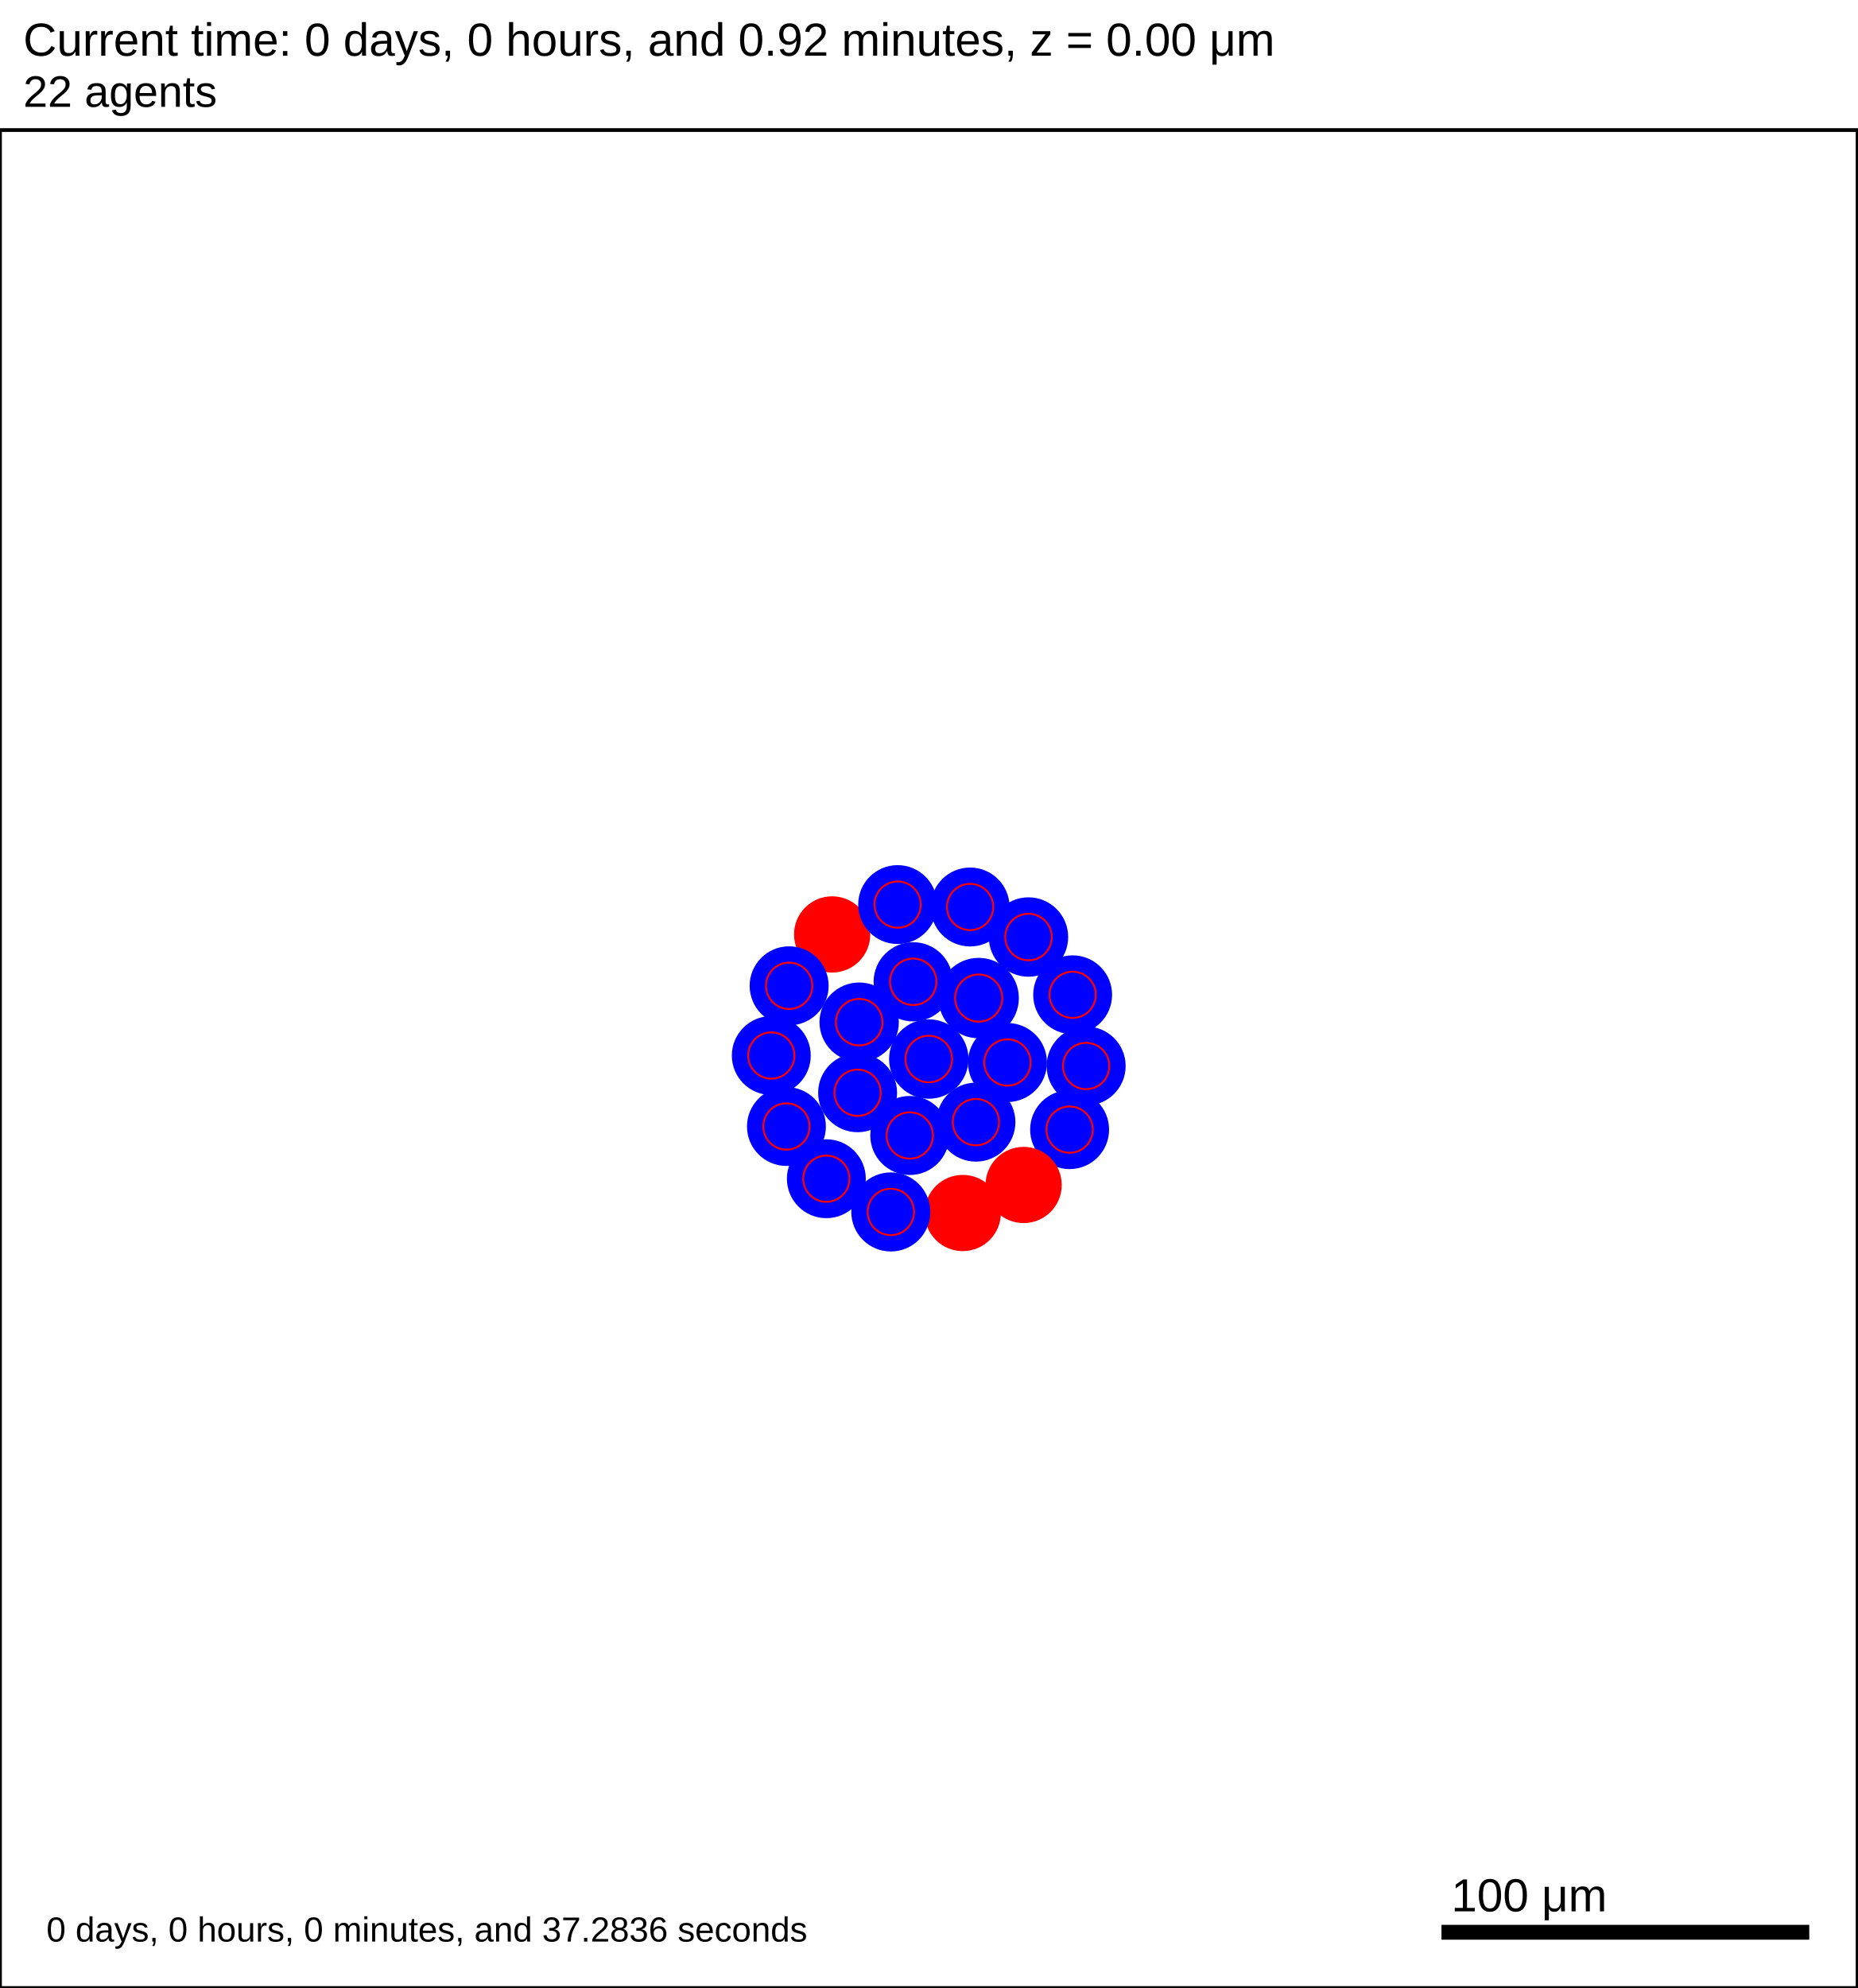
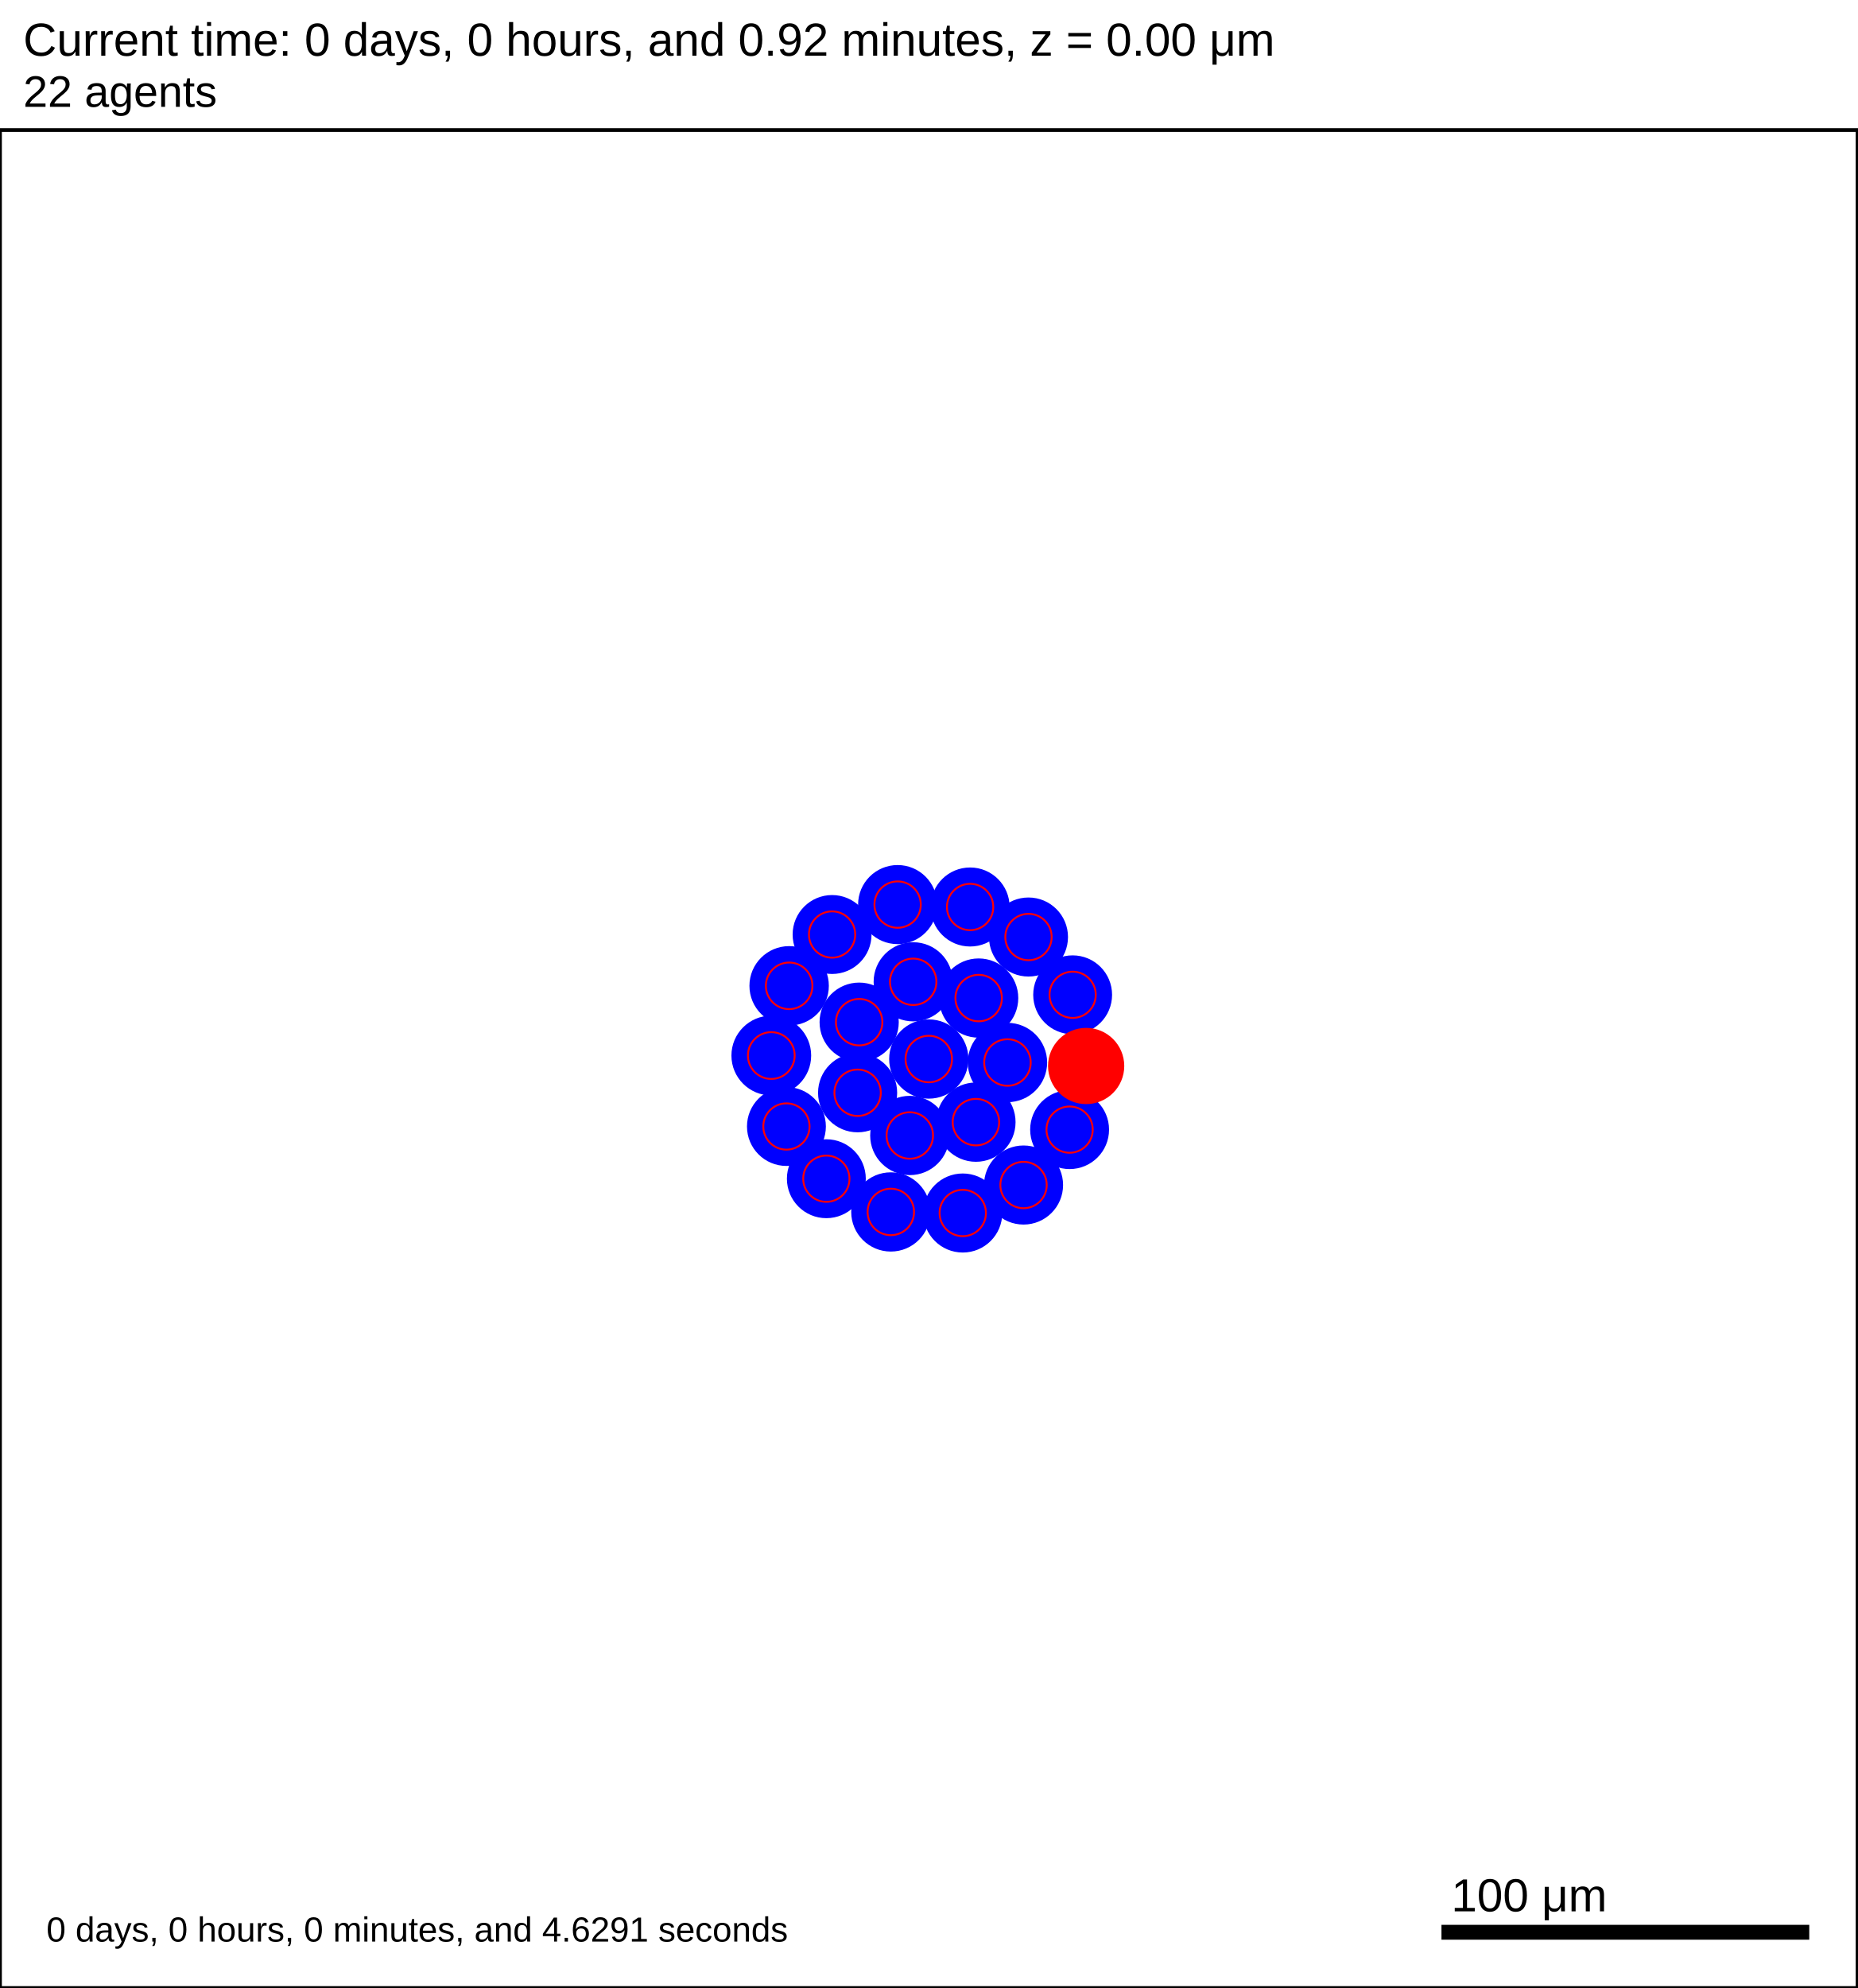
<svg xmlns="http://www.w3.org/2000/svg" version="1.1" width="500" height="535" id="svg2">
  <rect x="0" y="0" width="500" height="535" stroke-width="1" stroke="white" fill="white" />
  <text x="6.25" y="15" font-family="Arial" font-size="12.5" fill="black">
   Current time: 0 days, 0 hours, and 0.92 minutes, z = 0.00 μm
  </text>
  <text x="6.25" y="28.75" font-family="Arial" font-size="11.875" fill="black">
   22 agents
  </text>
  <g id="tissue" transform="translate(0,535) scale(1,-1)">
    <g id="ECM">
  </g>
    <g id="cells">
      <g id="cell0">
-         <circle cx="250" cy="250" r="10.437" stroke-width="0.5" stroke="blue" fill="blue" />
-         <circle cx="250" cy="250" r="6.267" stroke-width="0.5" stroke="red" fill="blue" />
+         <circle cx="250" cy="250" r="10.416" stroke-width="0.5" stroke="blue" fill="blue" />
+         <circle cx="250" cy="250" r="6.255" stroke-width="0.5" stroke="red" fill="blue" />
      </g>
      <g id="cell1">
-         <circle cx="230.842" cy="240.923" r="10.372" stroke-width="0.5" stroke="blue" fill="blue" />
-         <circle cx="230.842" cy="240.923" r="6.228" stroke-width="0.5" stroke="red" fill="blue" />
+         <circle cx="230.842" cy="240.923" r="10.397" stroke-width="0.5" stroke="blue" fill="blue" />
+         <circle cx="230.842" cy="240.923" r="6.243" stroke-width="0.5" stroke="red" fill="blue" />
      </g>
      <g id="cell2">
-         <circle cx="263.426" cy="266.406" r="10.572" stroke-width="0.5" stroke="blue" fill="blue" />
-         <circle cx="263.426" cy="266.406" r="6.348" stroke-width="0.5" stroke="red" fill="blue" />
+         <circle cx="263.426" cy="266.406" r="10.412" stroke-width="0.5" stroke="blue" fill="blue" />
+         <circle cx="263.426" cy="266.406" r="6.252" stroke-width="0.5" stroke="red" fill="blue" />
      </g>
      <g id="cell3">
-         <circle cx="244.892" cy="229.425" r="10.384" stroke-width="0.5" stroke="blue" fill="blue" />
-         <circle cx="244.892" cy="229.425" r="6.235" stroke-width="0.5" stroke="red" fill="blue" />
+         <circle cx="244.892" cy="229.425" r="10.416" stroke-width="0.5" stroke="blue" fill="blue" />
+         <circle cx="244.892" cy="229.425" r="6.255" stroke-width="0.5" stroke="red" fill="blue" />
      </g>
      <g id="cell4">
-         <circle cx="245.806" cy="270.781" r="10.408" stroke-width="0.5" stroke="blue" fill="blue" />
-         <circle cx="245.806" cy="270.781" r="6.25" stroke-width="0.5" stroke="red" fill="blue" />
+         <circle cx="245.806" cy="270.781" r="10.401" stroke-width="0.5" stroke="blue" fill="blue" />
+         <circle cx="245.806" cy="270.781" r="6.246" stroke-width="0.5" stroke="red" fill="blue" />
      </g>
      <g id="cell5">
-         <circle cx="262.688" cy="233.016" r="10.378" stroke-width="0.5" stroke="blue" fill="blue" />
-         <circle cx="262.688" cy="233.016" r="6.232" stroke-width="0.5" stroke="red" fill="blue" />
+         <circle cx="262.688" cy="233.016" r="10.42" stroke-width="0.5" stroke="blue" fill="blue" />
+         <circle cx="262.688" cy="233.016" r="6.257" stroke-width="0.5" stroke="red" fill="blue" />
      </g>
      <g id="cell6">
-         <circle cx="231.262" cy="259.916" r="10.428" stroke-width="0.5" stroke="blue" fill="blue" />
-         <circle cx="231.262" cy="259.916" r="6.262" stroke-width="0.5" stroke="red" fill="blue" />
+         <circle cx="231.262" cy="259.916" r="10.408" stroke-width="0.5" stroke="blue" fill="blue" />
+         <circle cx="231.262" cy="259.916" r="6.25" stroke-width="0.5" stroke="red" fill="blue" />
      </g>
      <g id="cell7">
-         <circle cx="271.179" cy="249.063" r="10.381" stroke-width="0.5" stroke="blue" fill="blue" />
-         <circle cx="271.179" cy="249.063" r="6.234" stroke-width="0.5" stroke="red" fill="blue" />
+         <circle cx="271.179" cy="249.063" r="10.428" stroke-width="0.5" stroke="blue" fill="blue" />
+         <circle cx="271.179" cy="249.063" r="6.262" stroke-width="0.5" stroke="red" fill="blue" />
      </g>
      <g id="cell8">
-         <circle cx="259.149" cy="208.562" r="10.007" stroke-width="0.5" stroke="red" fill="red" />
-         <circle cx="259.149" cy="208.562" r="6.009" stroke-width="0.5" stroke="red" fill="red" />
+         <circle cx="259.148" cy="208.561" r="10.387" stroke-width="0.5" stroke="blue" fill="blue" />
+         <circle cx="259.148" cy="208.561" r="6.237" stroke-width="0.5" stroke="red" fill="blue" />
      </g>
      <g id="cell9">
        <circle cx="211.683" cy="231.845" r="10.367" stroke-width="0.5" stroke="blue" fill="blue" />
        <circle cx="211.683" cy="231.845" r="6.225" stroke-width="0.5" stroke="red" fill="blue" />
      </g>
      <g id="cell10">
-         <circle cx="223.99" cy="283.531" r="10.007" stroke-width="0.5" stroke="red" fill="red" />
-         <circle cx="223.99" cy="283.531" r="6.009" stroke-width="0.5" stroke="red" fill="red" />
+         <circle cx="223.972" cy="283.509" r="10.37" stroke-width="0.5" stroke="blue" fill="blue" />
+         <circle cx="223.972" cy="283.509" r="6.227" stroke-width="0.5" stroke="red" fill="blue" />
      </g>
      <g id="cell11">
-         <circle cx="276.837" cy="282.833" r="10.433" stroke-width="0.5" stroke="blue" fill="blue" />
-         <circle cx="276.837" cy="282.833" r="6.265" stroke-width="0.5" stroke="red" fill="blue" />
+         <circle cx="276.837" cy="282.834" r="10.387" stroke-width="0.5" stroke="blue" fill="blue" />
+         <circle cx="276.837" cy="282.834" r="6.237" stroke-width="0.5" stroke="red" fill="blue" />
      </g>
      <g id="cell12">
-         <circle cx="287.906" cy="231.002" r="10.375" stroke-width="0.5" stroke="blue" fill="blue" />
-         <circle cx="287.906" cy="231.002" r="6.23" stroke-width="0.5" stroke="red" fill="blue" />
+         <circle cx="287.906" cy="231.002" r="10.367" stroke-width="0.5" stroke="blue" fill="blue" />
+         <circle cx="287.906" cy="231.002" r="6.225" stroke-width="0.5" stroke="red" fill="blue" />
      </g>
      <g id="cell13">
-         <circle cx="239.783" cy="208.849" r="10.391" stroke-width="0.5" stroke="blue" fill="blue" />
-         <circle cx="239.783" cy="208.849" r="6.239" stroke-width="0.5" stroke="red" fill="blue" />
+         <circle cx="239.783" cy="208.849" r="10.412" stroke-width="0.5" stroke="blue" fill="blue" />
+         <circle cx="239.783" cy="208.849" r="6.252" stroke-width="0.5" stroke="red" fill="blue" />
      </g>
      <g id="cell14">
-         <circle cx="207.61" cy="250.938" r="10.37" stroke-width="0.5" stroke="blue" fill="blue" />
-         <circle cx="207.61" cy="250.938" r="6.227" stroke-width="0.5" stroke="red" fill="blue" />
+         <circle cx="207.61" cy="250.938" r="10.482" stroke-width="0.5" stroke="blue" fill="blue" />
+         <circle cx="207.61" cy="250.938" r="6.294" stroke-width="0.5" stroke="red" fill="blue" />
      </g>
      <g id="cell15">
-         <circle cx="241.613" cy="291.562" r="10.367" stroke-width="0.5" stroke="blue" fill="blue" />
-         <circle cx="241.613" cy="291.562" r="6.225" stroke-width="0.5" stroke="red" fill="blue" />
+         <circle cx="241.613" cy="291.562" r="10.391" stroke-width="0.5" stroke="blue" fill="blue" />
+         <circle cx="241.613" cy="291.562" r="6.239" stroke-width="0.5" stroke="red" fill="blue" />
      </g>
      <g id="cell16">
-         <circle cx="288.725" cy="267.282" r="10.367" stroke-width="0.5" stroke="blue" fill="blue" />
-         <circle cx="288.725" cy="267.282" r="6.225" stroke-width="0.5" stroke="red" fill="blue" />
+         <circle cx="288.724" cy="267.283" r="10.364" stroke-width="0.5" stroke="blue" fill="blue" />
+         <circle cx="288.724" cy="267.283" r="6.223" stroke-width="0.5" stroke="red" fill="blue" />
      </g>
      <g id="cell17">
-         <circle cx="275.532" cy="216.104" r="10.007" stroke-width="0.5" stroke="red" fill="red" />
-         <circle cx="275.532" cy="216.104" r="6.009" stroke-width="0.5" stroke="red" fill="red" />
+         <circle cx="275.507" cy="216.092" r="10.391" stroke-width="0.5" stroke="blue" fill="blue" />
+         <circle cx="275.507" cy="216.092" r="6.239" stroke-width="0.5" stroke="red" fill="blue" />
      </g>
      <g id="cell18">
        <circle cx="222.428" cy="217.789" r="10.367" stroke-width="0.5" stroke="blue" fill="blue" />
        <circle cx="222.428" cy="217.789" r="6.225" stroke-width="0.5" stroke="red" fill="blue" />
      </g>
      <g id="cell19">
-         <circle cx="212.414" cy="269.7" r="10.384" stroke-width="0.5" stroke="blue" fill="blue" />
-         <circle cx="212.414" cy="269.7" r="6.235" stroke-width="0.5" stroke="red" fill="blue" />
+         <circle cx="212.413" cy="269.699" r="10.437" stroke-width="0.5" stroke="blue" fill="blue" />
+         <circle cx="212.413" cy="269.699" r="6.267" stroke-width="0.5" stroke="red" fill="blue" />
      </g>
      <g id="cell20">
-         <circle cx="261.124" cy="290.915" r="10.37" stroke-width="0.5" stroke="blue" fill="blue" />
-         <circle cx="261.124" cy="290.915" r="6.227" stroke-width="0.5" stroke="red" fill="blue" />
+         <circle cx="261.124" cy="290.915" r="10.384" stroke-width="0.5" stroke="blue" fill="blue" />
+         <circle cx="261.124" cy="290.915" r="6.235" stroke-width="0.5" stroke="red" fill="blue" />
      </g>
      <g id="cell21">
-         <circle cx="292.359" cy="248.125" r="10.381" stroke-width="0.5" stroke="blue" fill="blue" />
-         <circle cx="292.359" cy="248.125" r="6.234" stroke-width="0.5" stroke="red" fill="blue" />
+         <circle cx="292.359" cy="248.125" r="10.007" stroke-width="0.5" stroke="red" fill="red" />
+         <circle cx="292.359" cy="248.125" r="6.009" stroke-width="0.5" stroke="red" fill="red" />
      </g>
    </g>
  </g>
  <rect x="387.5" y="517.5" width="100" height="5" stroke-width="1" stroke="rgb(255,255,255)" fill="rgb(0,0,0)" />
  <text x="390.625" y="514.375" font-family="Arial" font-size="12.5" fill="black">
   100 μm
  </text>
  <text x="12.5" y="522.5" font-family="Arial" font-size="9.375" fill="black">
-    0 days, 0 hours, 0 minutes, and 37.2836 seconds
+    0 days, 0 hours, 0 minutes, and 4.6291 seconds
  </text>
  <rect x="0" y="35" width="500" height="500" stroke-width="1" stroke="rgb(0,0,0)" fill="none" />
</svg>
